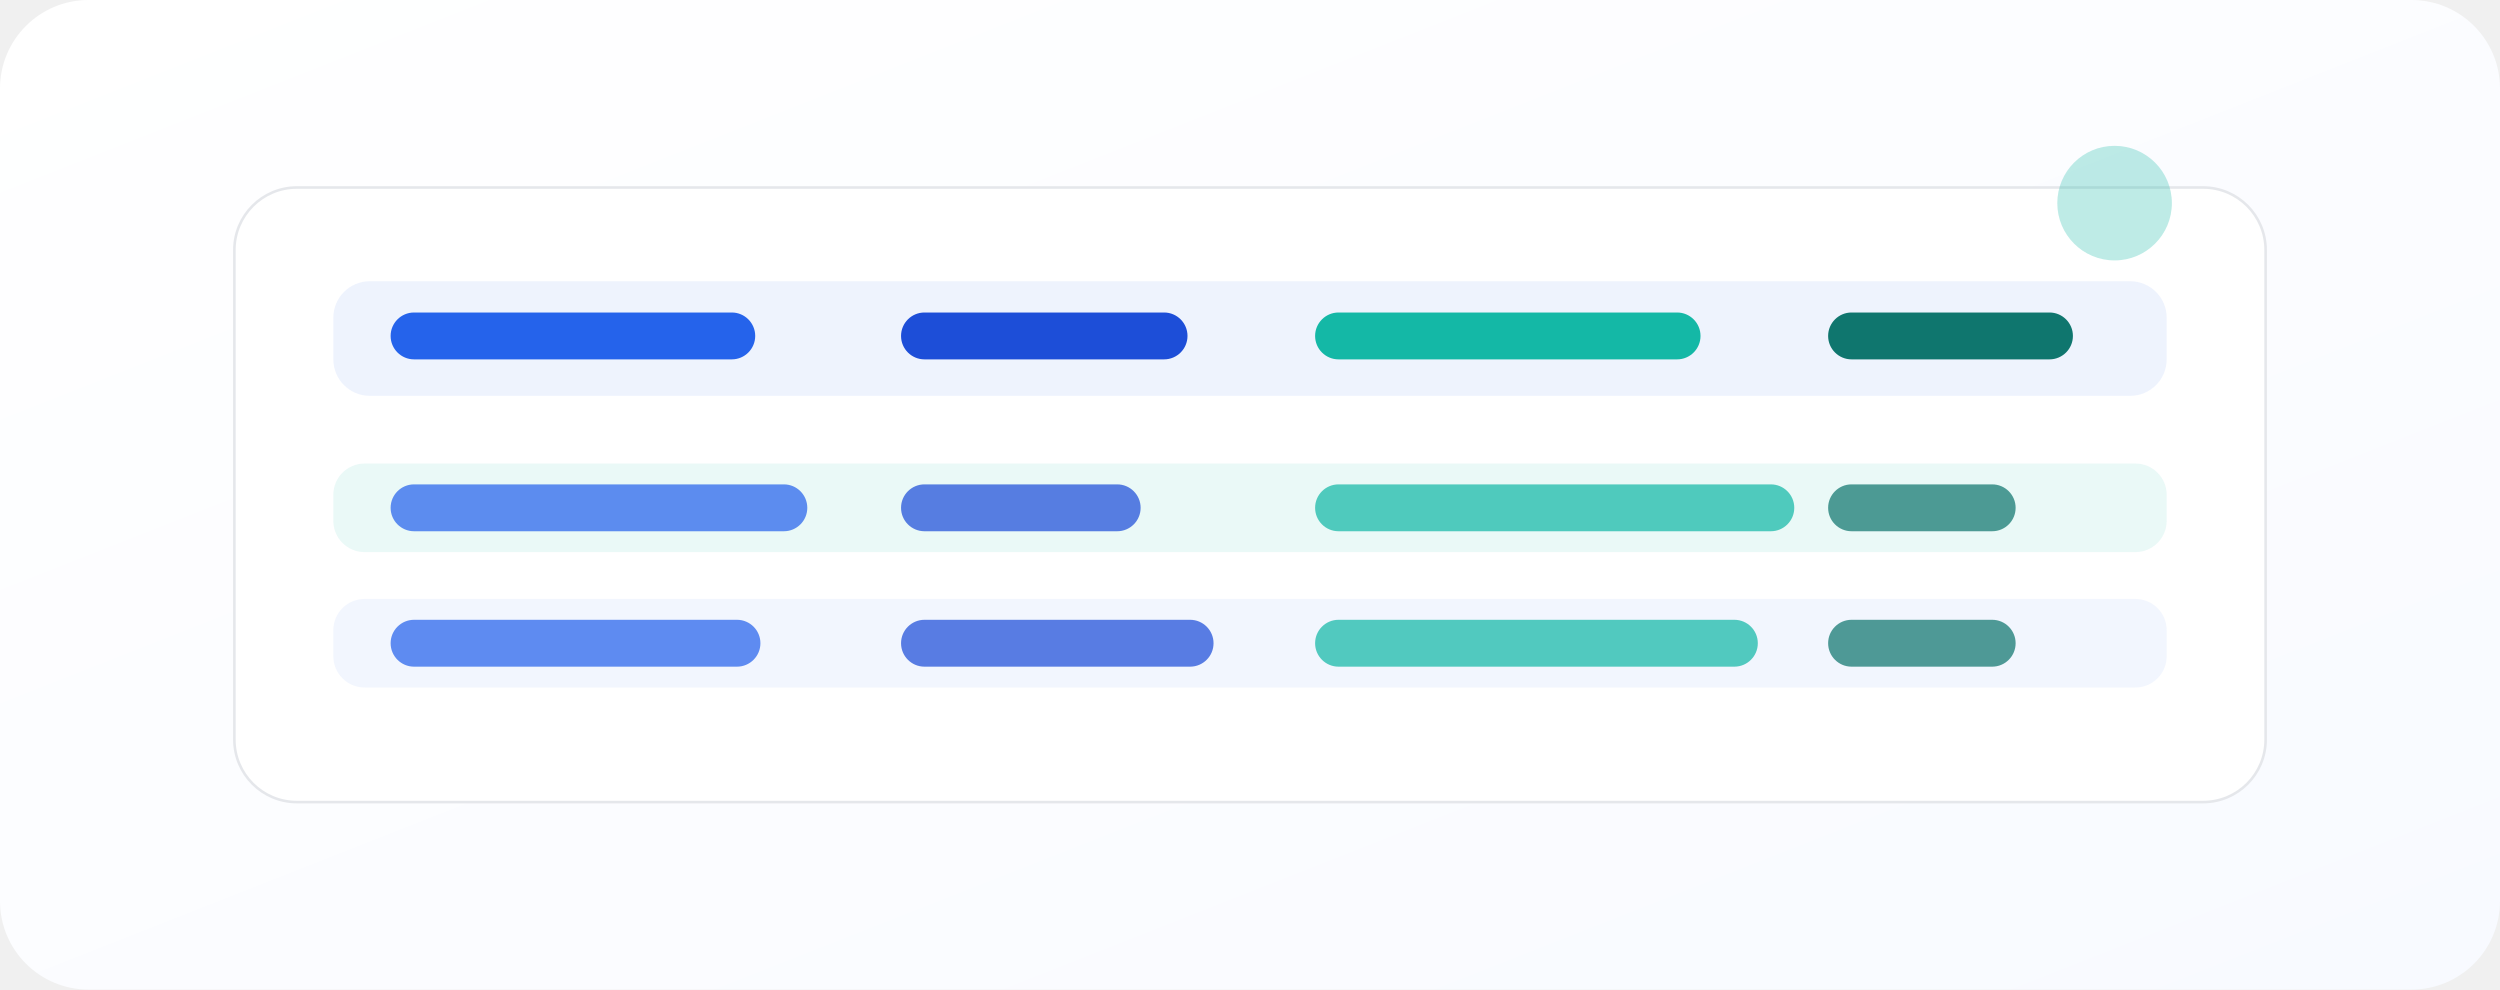
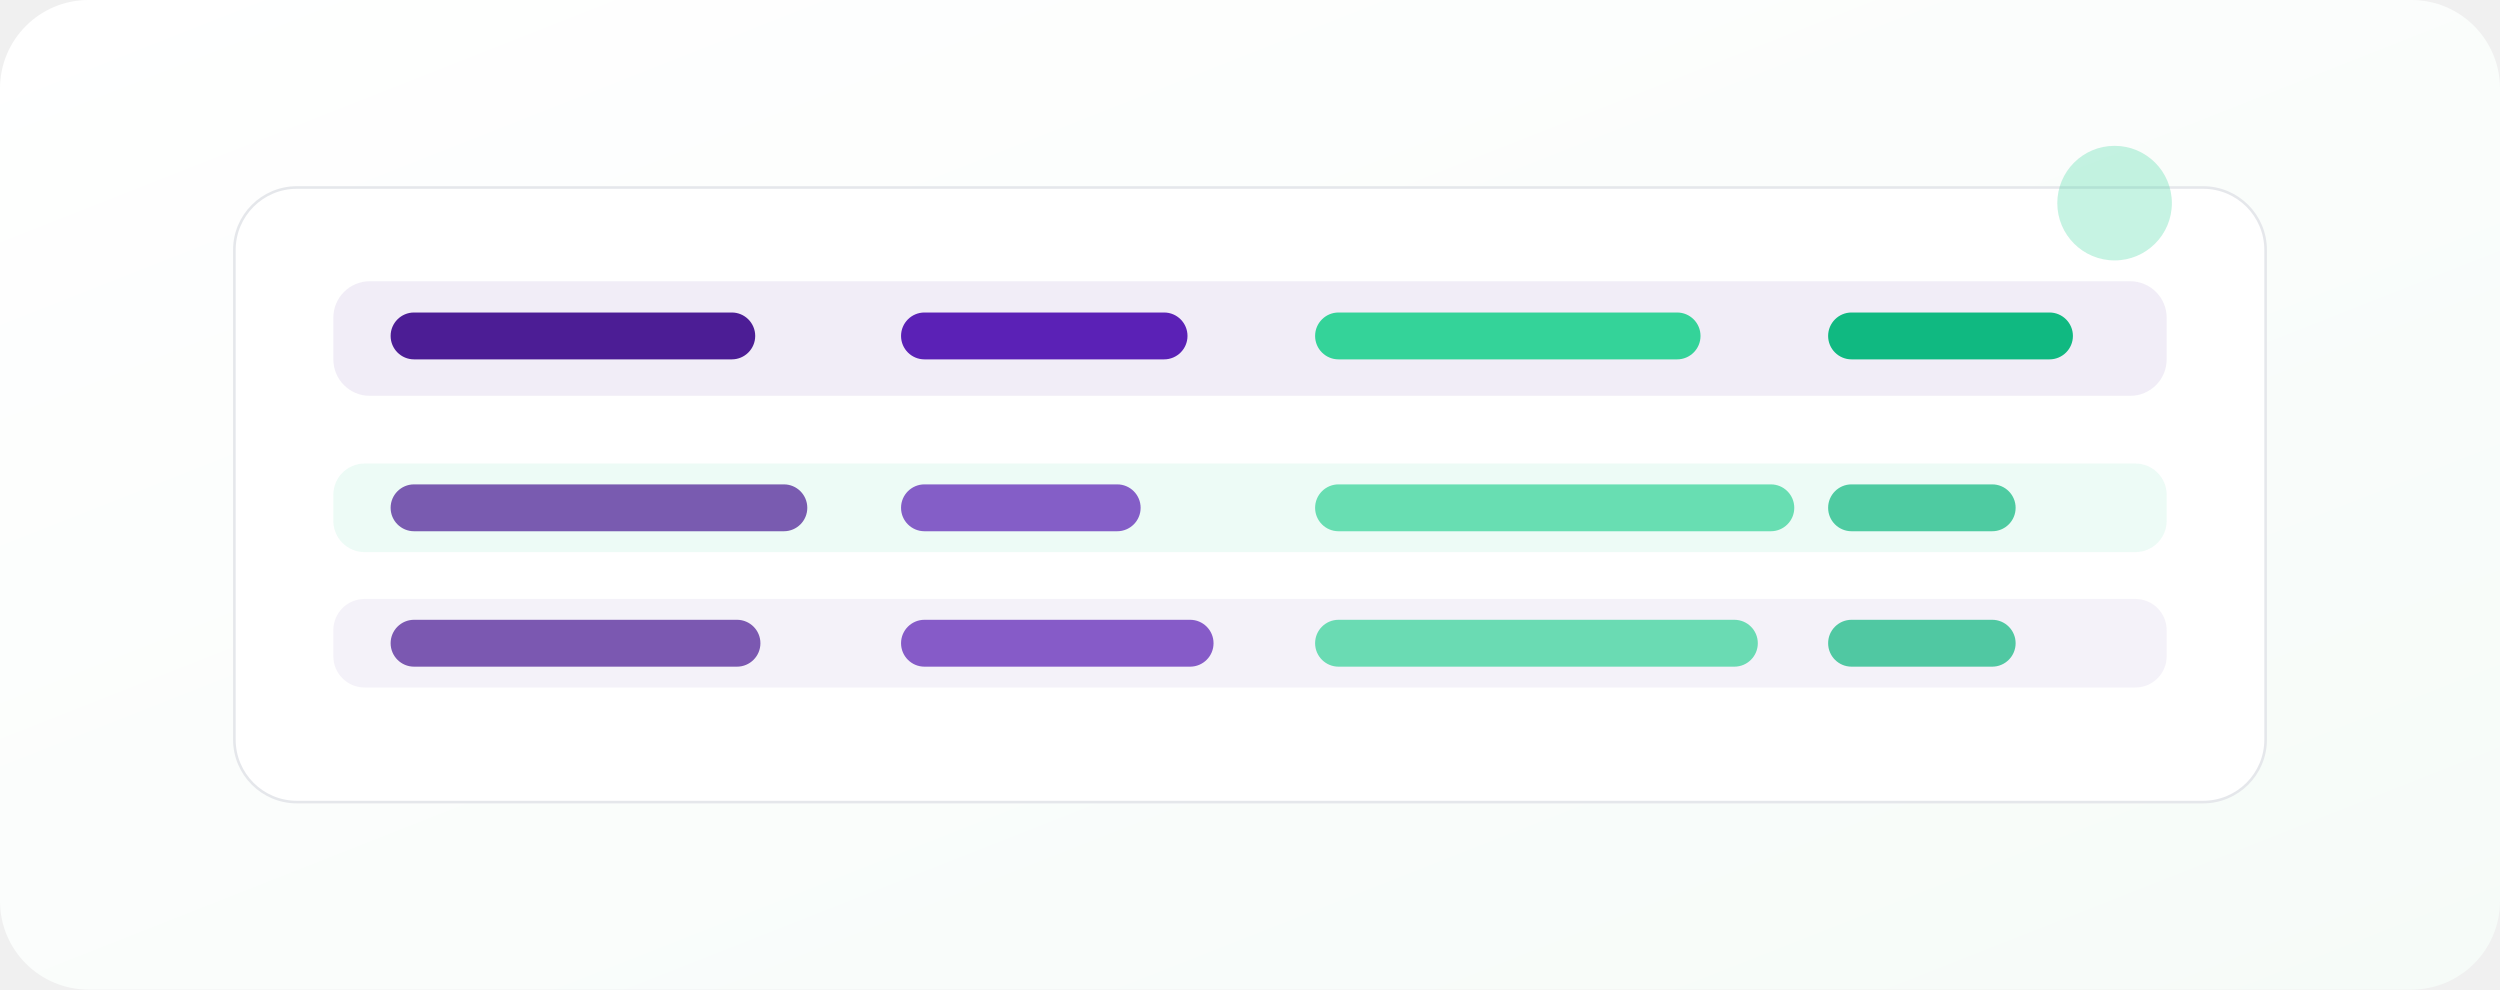
<svg xmlns="http://www.w3.org/2000/svg" viewBox="0 0 960 380">
  <defs>
    <linearGradient id="bg" x1="0" x2="1" y1="0" y2="1">
      <stop offset="0%" stop-color="#ffffff" />
-       <stop offset="100%" stop-color="#f8faff" />
+       <stop offset="100%" stop-color="#f6fbf8" />
    </linearGradient>
  </defs>
  <rect width="960" height="380" rx="34" fill="url(#bg)" />
  <rect x="90" y="72" width="780" height="236" rx="24" fill="#ffffff" stroke="#e5e7eb" />
-   <rect x="128" y="108" width="704" height="44" rx="14" fill="#2563eb" opacity=".08" />
-   <rect x="128" y="178" width="704" height="34" rx="12" fill="#14b8a6" opacity=".09" />
-   <rect x="128" y="230" width="704" height="34" rx="12" fill="#2563eb" opacity=".06" />
-   <rect x="150" y="120" width="140" height="18" rx="9" fill="#2563eb" />
-   <rect x="346" y="120" width="110" height="18" rx="9" fill="#1d4ed8" />
-   <rect x="505" y="120" width="148" height="18" rx="9" fill="#14b8a6" />
-   <rect x="702" y="120" width="94" height="18" rx="9" fill="#0f766e" />
-   <rect x="150" y="186" width="160" height="18" rx="9" fill="#2563eb" opacity=".72" />
-   <rect x="346" y="186" width="92" height="18" rx="9" fill="#1d4ed8" opacity=".72" />
-   <rect x="505" y="186" width="184" height="18" rx="9" fill="#14b8a6" opacity=".72" />
-   <rect x="702" y="186" width="72" height="18" rx="9" fill="#0f766e" opacity=".72" />
-   <rect x="150" y="238" width="142" height="18" rx="9" fill="#2563eb" opacity=".72" />
-   <rect x="346" y="238" width="120" height="18" rx="9" fill="#1d4ed8" opacity=".72" />
-   <rect x="505" y="238" width="170" height="18" rx="9" fill="#14b8a6" opacity=".72" />
-   <rect x="702" y="238" width="72" height="18" rx="9" fill="#0f766e" opacity=".72" />
-   <circle cx="812" cy="78" r="22" fill="#14b8a6" opacity=".28" />
+   <rect x="128" y="108" width="704" height="44" rx="14" fill="#4c1d95" opacity=".08" />
+   <rect x="128" y="178" width="704" height="34" rx="12" fill="#34d399" opacity=".09" />
+   <rect x="128" y="230" width="704" height="34" rx="12" fill="#4c1d95" opacity=".06" />
+   <rect x="150" y="120" width="140" height="18" rx="9" fill="#4c1d95" />
+   <rect x="346" y="120" width="110" height="18" rx="9" fill="#5b21b6" />
+   <rect x="505" y="120" width="148" height="18" rx="9" fill="#34d399" />
+   <rect x="702" y="120" width="94" height="18" rx="9" fill="#10b981" />
+   <rect x="150" y="186" width="160" height="18" rx="9" fill="#4c1d95" opacity=".72" />
+   <rect x="346" y="186" width="92" height="18" rx="9" fill="#5b21b6" opacity=".72" />
+   <rect x="505" y="186" width="184" height="18" rx="9" fill="#34d399" opacity=".72" />
+   <rect x="702" y="186" width="72" height="18" rx="9" fill="#10b981" opacity=".72" />
+   <rect x="150" y="238" width="142" height="18" rx="9" fill="#4c1d95" opacity=".72" />
+   <rect x="346" y="238" width="120" height="18" rx="9" fill="#5b21b6" opacity=".72" />
+   <rect x="505" y="238" width="170" height="18" rx="9" fill="#34d399" opacity=".72" />
+   <rect x="702" y="238" width="72" height="18" rx="9" fill="#10b981" opacity=".72" />
+   <circle cx="812" cy="78" r="22" fill="#34d399" opacity=".28" />
</svg>
